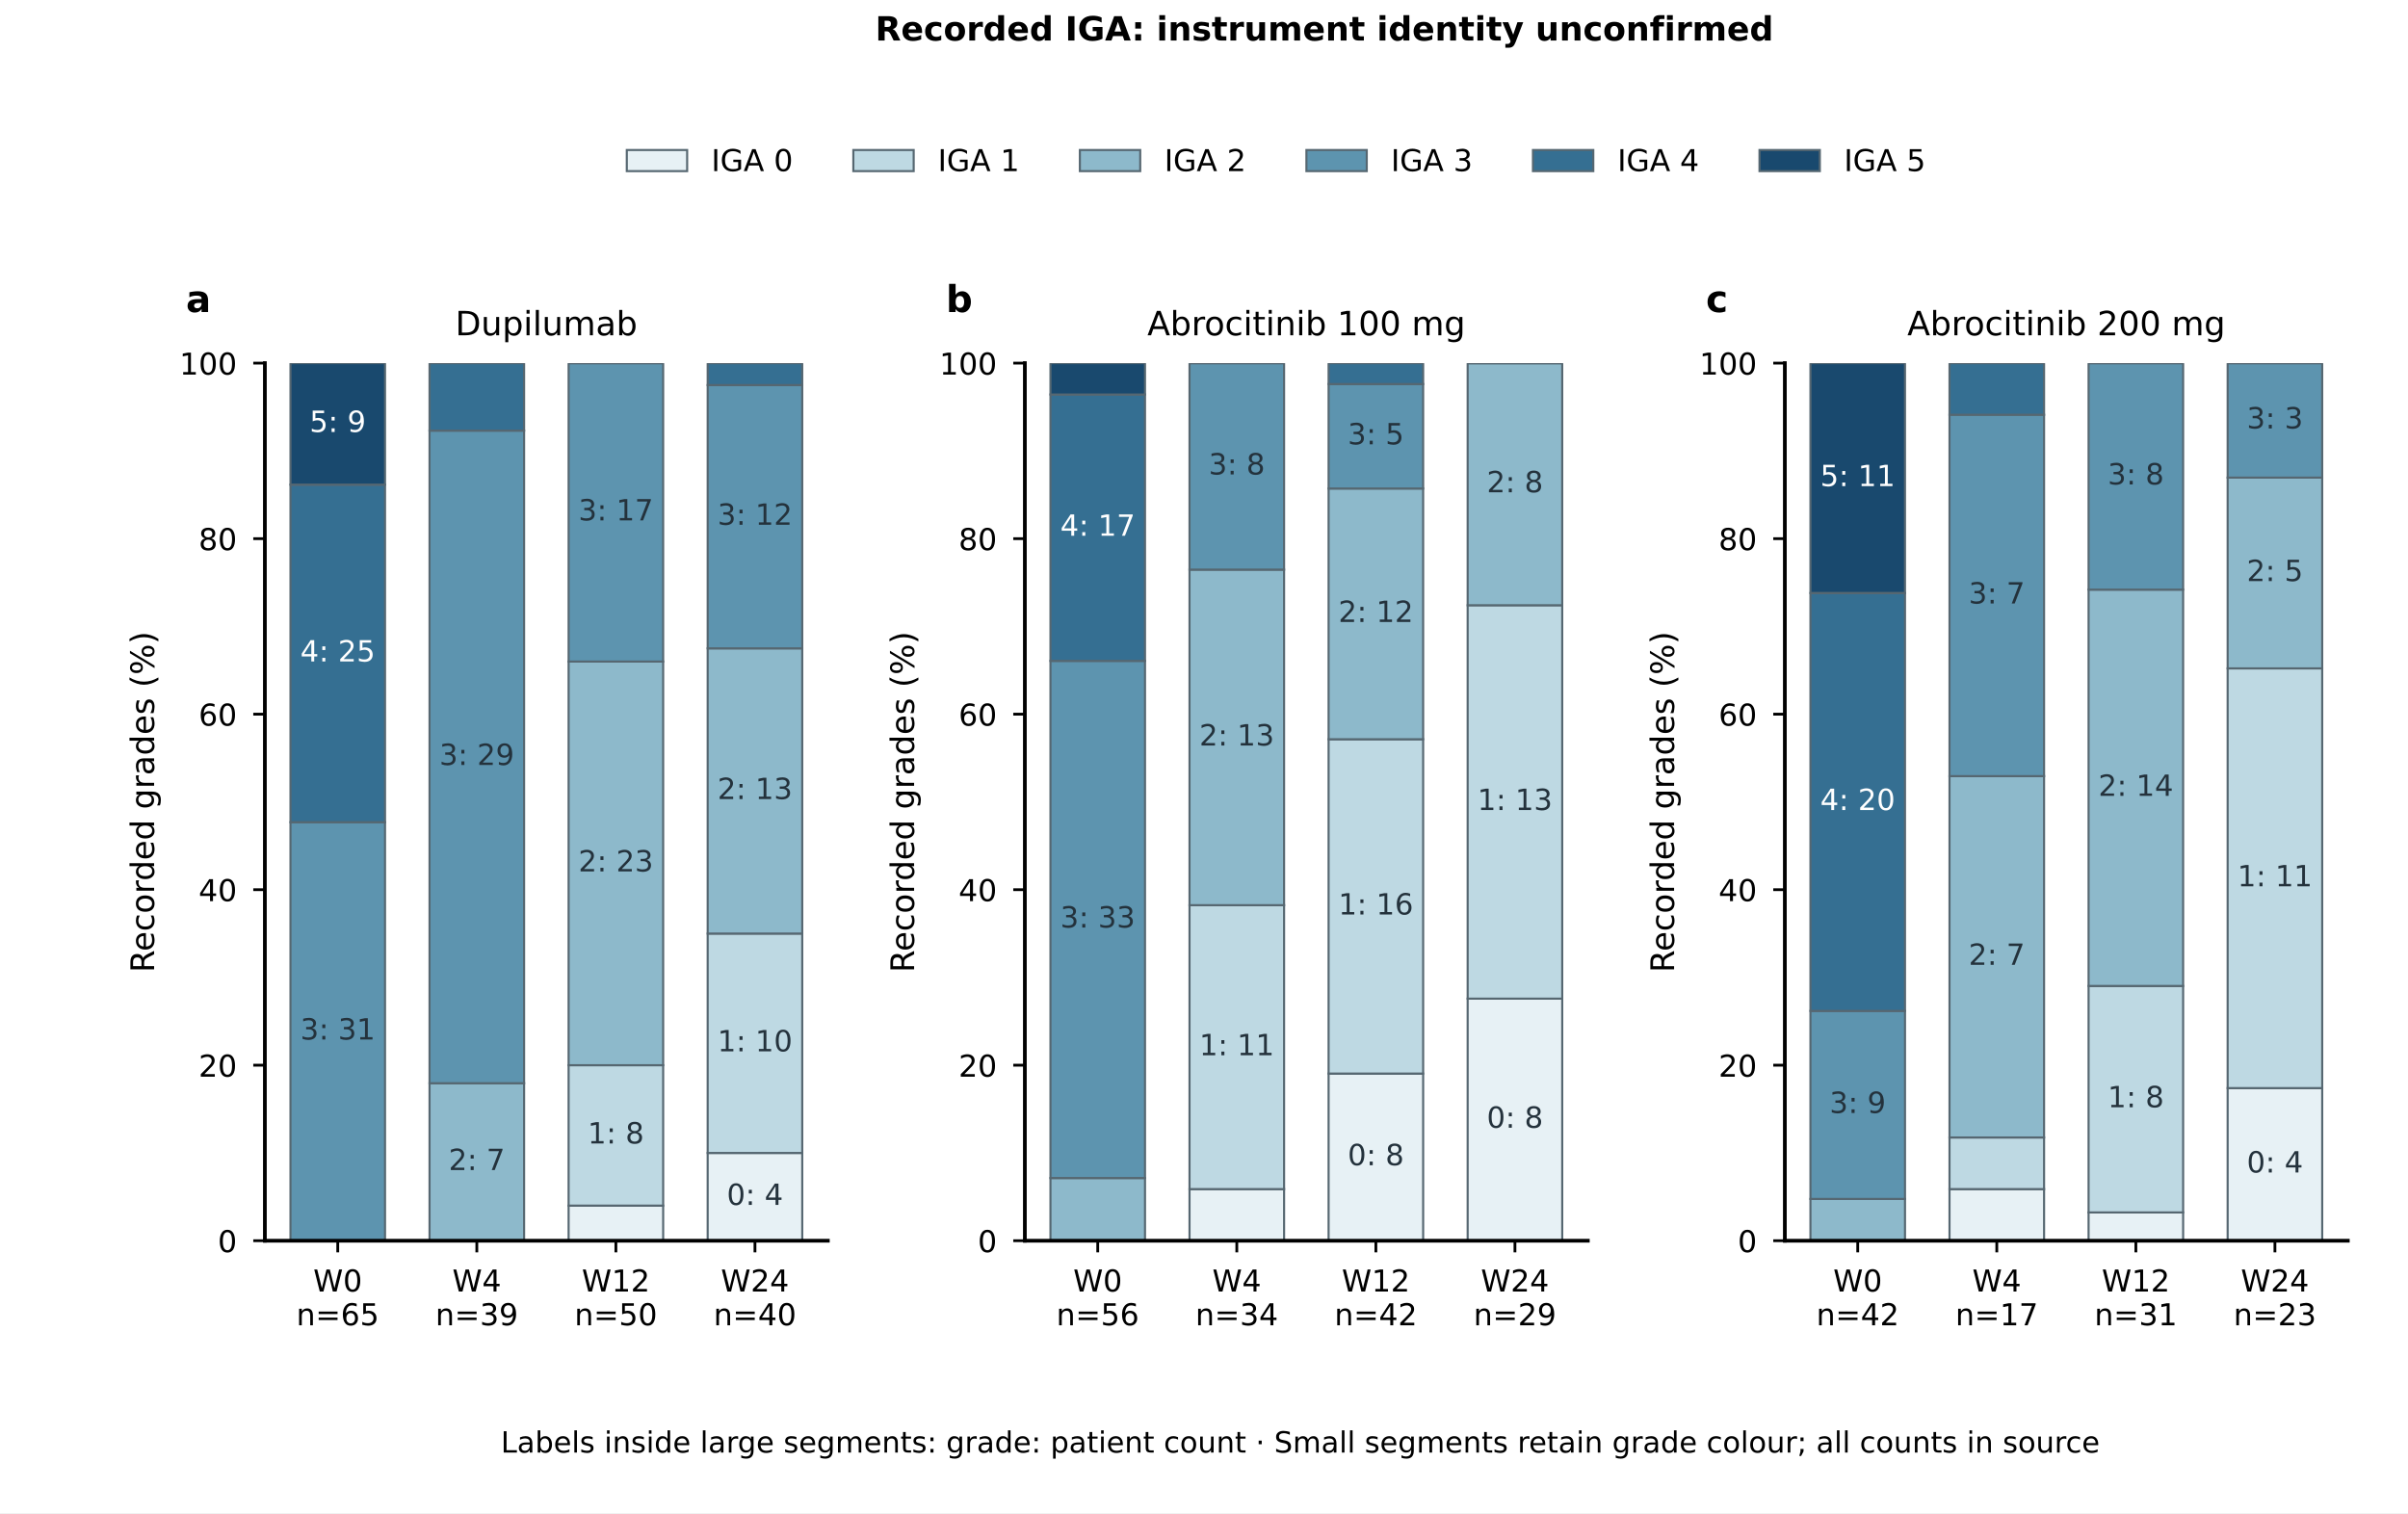
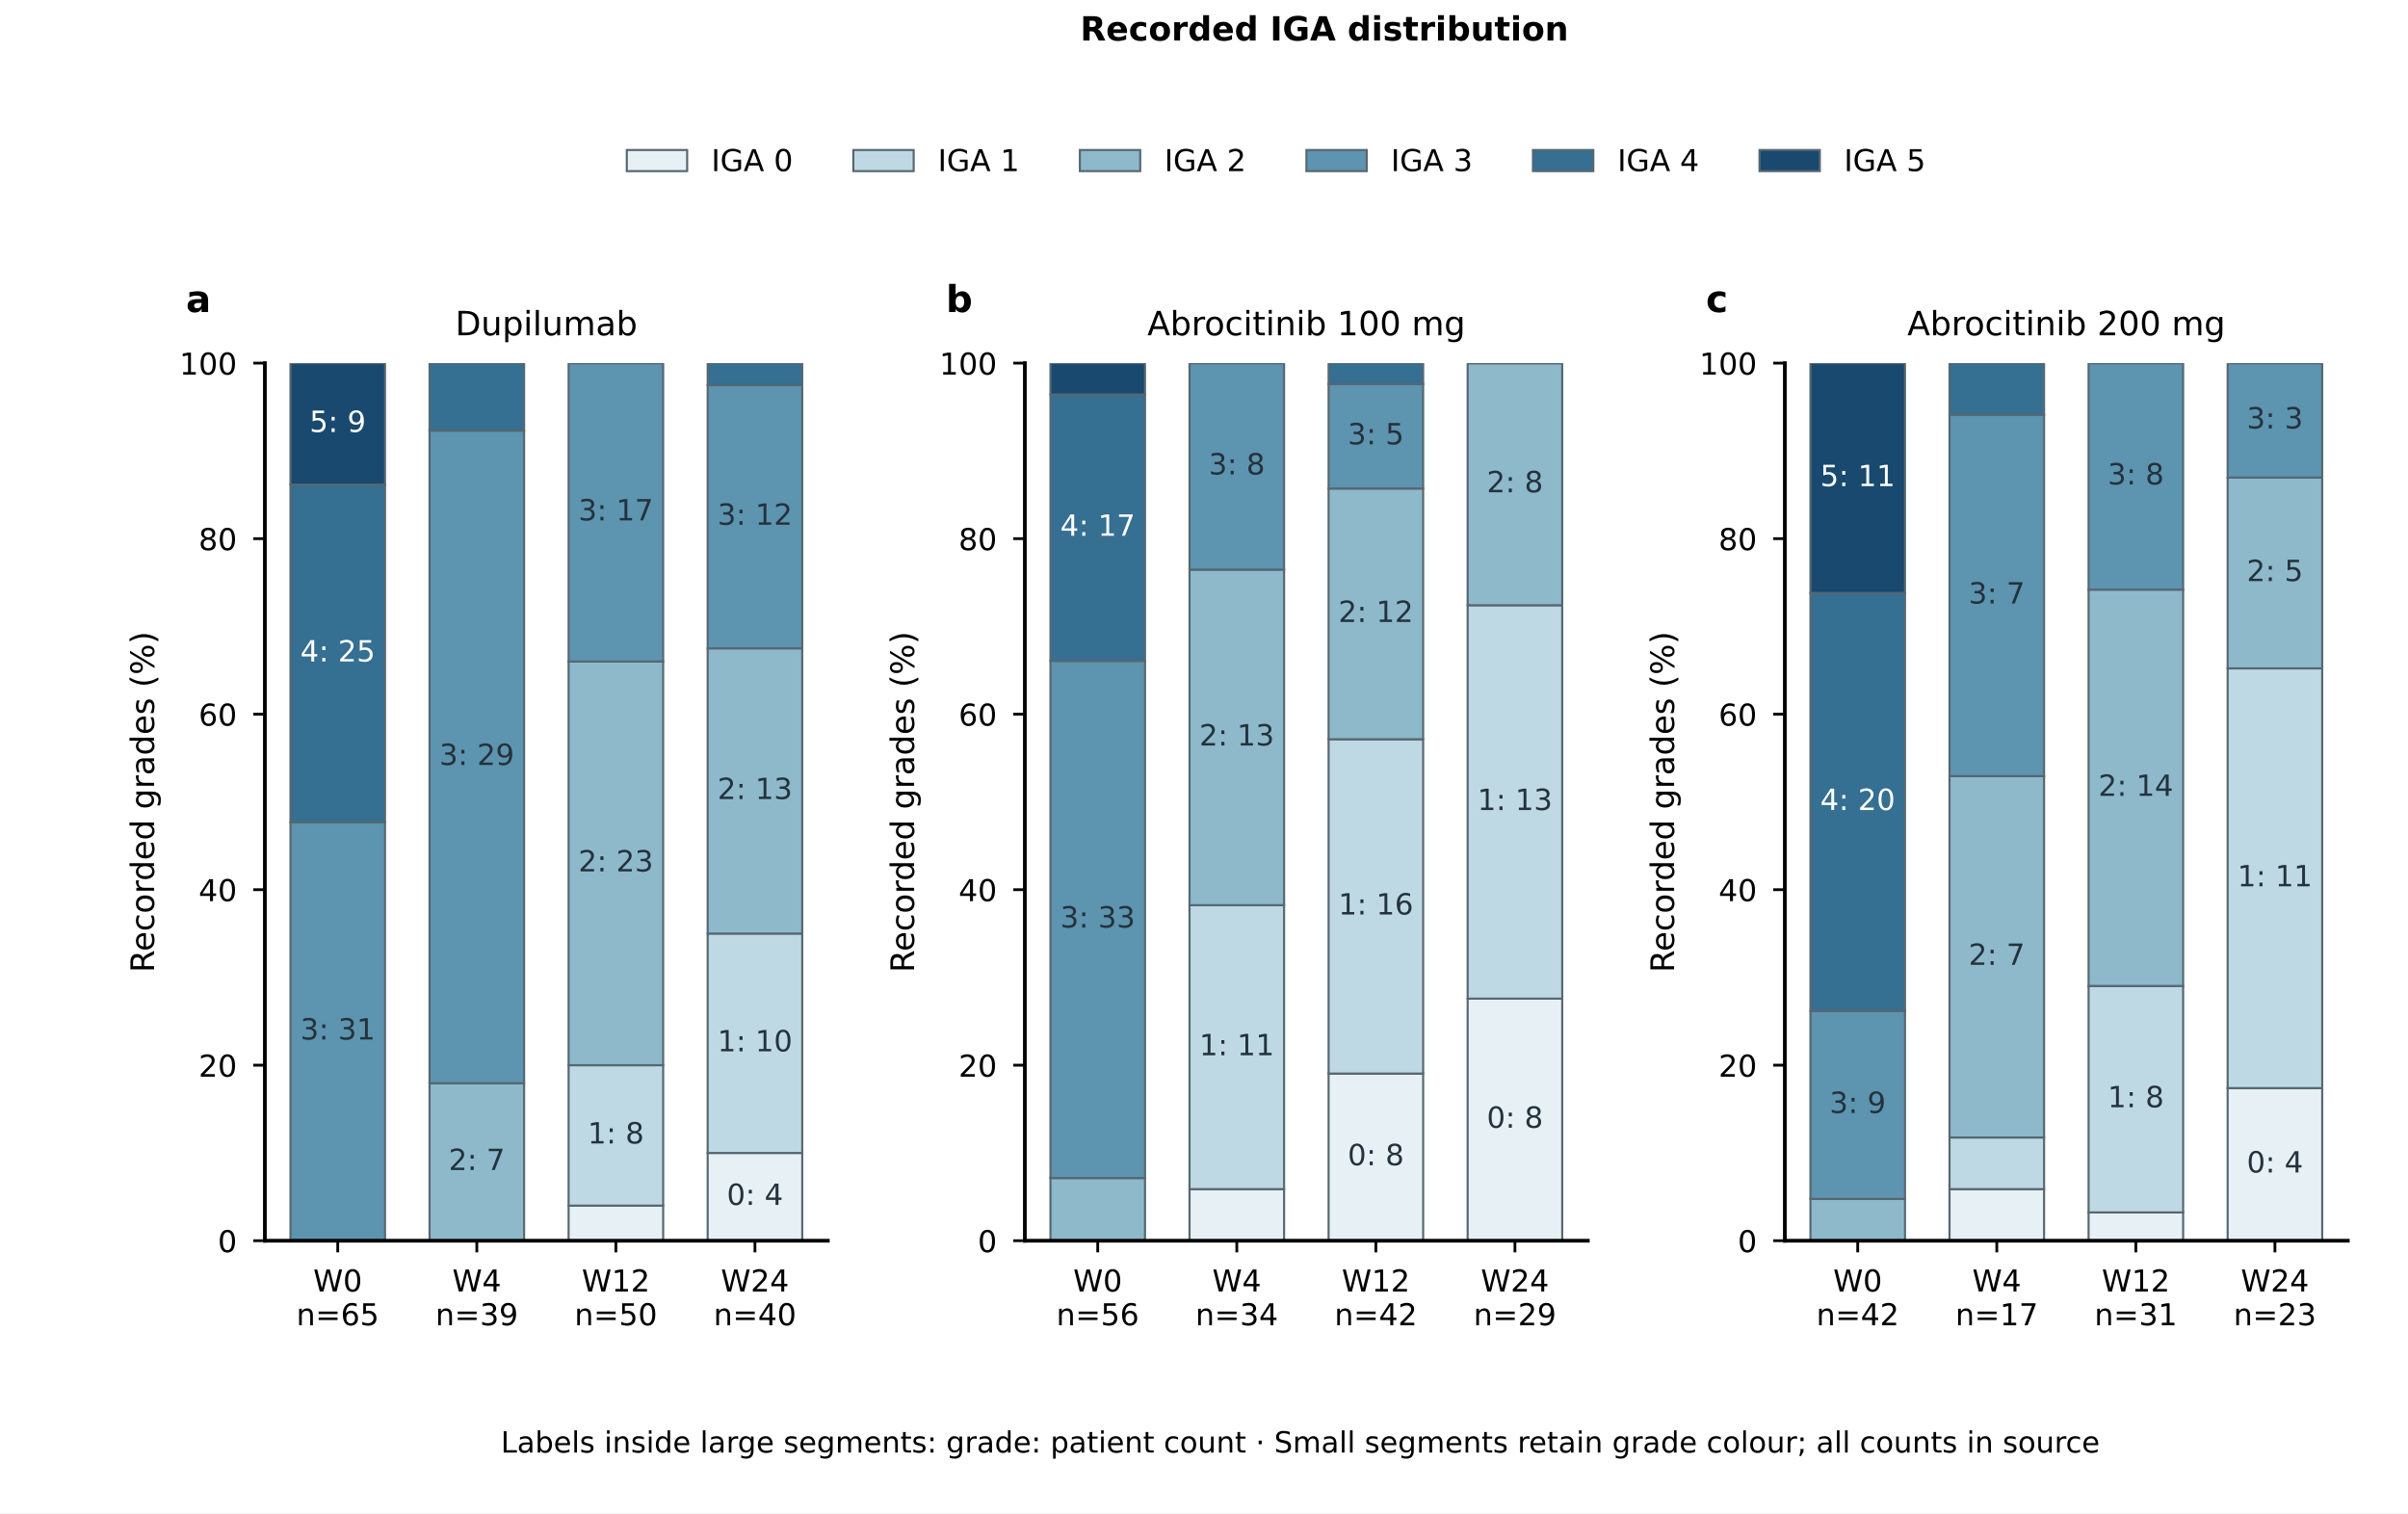
<svg xmlns="http://www.w3.org/2000/svg" xmlns:xlink="http://www.w3.org/1999/xlink" width="518.74pt" height="325.984pt" viewBox="0 0 518.74 325.984" version="1.1">
  <defs>
    <style type="text/css">*{stroke-linejoin: round; stroke-linecap: butt}</style>
  </defs>
  <g id="figure_1">
    <g id="patch_1">
      <path d="M 0 325.984  L 518.74 325.984  L 518.74 0  L 0 0  z " style="fill: #ffffff" />
    </g>
    <g id="axes_1">
      <g id="patch_2">
        <path d="M 57.061 267.307  L 178.334 267.307  L 178.334 78.236  L 57.061 78.236  z " style="fill: #ffffff" />
      </g>
      <g id="patch_3">
        <path d="M 62.574 267.307  L 82.946 267.307  L 82.946 267.307  L 62.574 267.307  z " clip-path="url(#p36a458ebba)" style="fill: #e7f1f5; stroke: #566771; stroke-width: 0.45; stroke-linejoin: miter" />
      </g>
      <g id="patch_4">
        <path d="M 92.533 267.307  L 112.905 267.307  L 112.905 267.307  L 92.533 267.307  z " clip-path="url(#p36a458ebba)" style="fill: #e7f1f5; stroke: #566771; stroke-width: 0.45; stroke-linejoin: miter" />
      </g>
      <g id="patch_5">
        <path d="M 122.491 267.307  L 142.863 267.307  L 142.863 259.744  L 122.491 259.744  z " clip-path="url(#p36a458ebba)" style="fill: #e7f1f5; stroke: #566771; stroke-width: 0.45; stroke-linejoin: miter" />
      </g>
      <g id="patch_6">
        <path d="M 152.45 267.307  L 172.822 267.307  L 172.822 248.4  L 152.45 248.4  z " clip-path="url(#p36a458ebba)" style="fill: #e7f1f5; stroke: #566771; stroke-width: 0.45; stroke-linejoin: miter" />
      </g>
      <g id="patch_7">
        <path d="M 62.574 267.307  L 82.946 267.307  L 82.946 267.307  L 62.574 267.307  z " clip-path="url(#p36a458ebba)" style="fill: #bed9e3; stroke: #566771; stroke-width: 0.45; stroke-linejoin: miter" />
      </g>
      <g id="patch_8">
        <path d="M 92.533 267.307  L 112.905 267.307  L 112.905 267.307  L 92.533 267.307  z " clip-path="url(#p36a458ebba)" style="fill: #bed9e3; stroke: #566771; stroke-width: 0.45; stroke-linejoin: miter" />
      </g>
      <g id="patch_9">
        <path d="M 122.491 259.744  L 142.863 259.744  L 142.863 229.493  L 122.491 229.493  z " clip-path="url(#p36a458ebba)" style="fill: #bed9e3; stroke: #566771; stroke-width: 0.45; stroke-linejoin: miter" />
      </g>
      <g id="patch_10">
        <path d="M 152.45 248.4  L 172.822 248.4  L 172.822 201.132  L 152.45 201.132  z " clip-path="url(#p36a458ebba)" style="fill: #bed9e3; stroke: #566771; stroke-width: 0.45; stroke-linejoin: miter" />
      </g>
      <g id="patch_11">
        <path d="M 62.574 267.307  L 82.946 267.307  L 82.946 267.307  L 62.574 267.307  z " clip-path="url(#p36a458ebba)" style="fill: #8db9cb; stroke: #566771; stroke-width: 0.45; stroke-linejoin: miter" />
      </g>
      <g id="patch_12">
        <path d="M 92.533 267.307  L 112.905 267.307  L 112.905 233.371  L 92.533 233.371  z " clip-path="url(#p36a458ebba)" style="fill: #8db9cb; stroke: #566771; stroke-width: 0.45; stroke-linejoin: miter" />
      </g>
      <g id="patch_13">
        <path d="M 122.491 229.493  L 142.863 229.493  L 142.863 142.52  L 122.491 142.52  z " clip-path="url(#p36a458ebba)" style="fill: #8db9cb; stroke: #566771; stroke-width: 0.45; stroke-linejoin: miter" />
      </g>
      <g id="patch_14">
        <path d="M 152.45 201.132  L 172.822 201.132  L 172.822 139.684  L 152.45 139.684  z " clip-path="url(#p36a458ebba)" style="fill: #8db9cb; stroke: #566771; stroke-width: 0.45; stroke-linejoin: miter" />
      </g>
      <g id="patch_15">
        <path d="M 62.574 267.307  L 82.946 267.307  L 82.946 177.135  L 62.574 177.135  z " clip-path="url(#p36a458ebba)" style="fill: #5d94af; stroke: #566771; stroke-width: 0.45; stroke-linejoin: miter" />
      </g>
      <g id="patch_16">
        <path d="M 92.533 233.371  L 112.905 233.371  L 112.905 92.78  L 92.533 92.78  z " clip-path="url(#p36a458ebba)" style="fill: #5d94af; stroke: #566771; stroke-width: 0.45; stroke-linejoin: miter" />
      </g>
      <g id="patch_17">
        <path d="M 122.491 142.52  L 142.863 142.52  L 142.863 78.236  L 122.491 78.236  z " clip-path="url(#p36a458ebba)" style="fill: #5d94af; stroke: #566771; stroke-width: 0.45; stroke-linejoin: miter" />
      </g>
      <g id="patch_18">
        <path d="M 152.45 139.684  L 172.822 139.684  L 172.822 82.963  L 152.45 82.963  z " clip-path="url(#p36a458ebba)" style="fill: #5d94af; stroke: #566771; stroke-width: 0.45; stroke-linejoin: miter" />
      </g>
      <g id="patch_19">
        <path d="M 62.574 177.135  L 82.946 177.135  L 82.946 104.415  L 62.574 104.415  z " clip-path="url(#p36a458ebba)" style="fill: #356f92; stroke: #566771; stroke-width: 0.45; stroke-linejoin: miter" />
      </g>
      <g id="patch_20">
        <path d="M 92.533 92.78  L 112.905 92.78  L 112.905 78.236  L 92.533 78.236  z " clip-path="url(#p36a458ebba)" style="fill: #356f92; stroke: #566771; stroke-width: 0.45; stroke-linejoin: miter" />
      </g>
      <g id="patch_21">
        <path d="M 122.491 78.236  L 142.863 78.236  L 142.863 78.236  L 122.491 78.236  z " clip-path="url(#p36a458ebba)" style="fill: #356f92; stroke: #566771; stroke-width: 0.45; stroke-linejoin: miter" />
      </g>
      <g id="patch_22">
        <path d="M 152.45 82.963  L 172.822 82.963  L 172.822 78.236  L 152.45 78.236  z " clip-path="url(#p36a458ebba)" style="fill: #356f92; stroke: #566771; stroke-width: 0.45; stroke-linejoin: miter" />
      </g>
      <g id="patch_23">
        <path d="M 62.574 104.415  L 82.946 104.415  L 82.946 78.236  L 62.574 78.236  z " clip-path="url(#p36a458ebba)" style="fill: #19496e; stroke: #566771; stroke-width: 0.45; stroke-linejoin: miter" />
      </g>
      <g id="patch_24">
        <path d="M 92.533 78.236  L 112.905 78.236  L 112.905 78.236  L 92.533 78.236  z " clip-path="url(#p36a458ebba)" style="fill: #19496e; stroke: #566771; stroke-width: 0.45; stroke-linejoin: miter" />
      </g>
      <g id="patch_25">
        <path d="M 122.491 78.236  L 142.863 78.236  L 142.863 78.236  L 122.491 78.236  z " clip-path="url(#p36a458ebba)" style="fill: #19496e; stroke: #566771; stroke-width: 0.45; stroke-linejoin: miter" />
      </g>
      <g id="patch_26">
        <path d="M 152.45 78.236  L 172.822 78.236  L 172.822 78.236  L 152.45 78.236  z " clip-path="url(#p36a458ebba)" style="fill: #19496e; stroke: #566771; stroke-width: 0.45; stroke-linejoin: miter" />
      </g>
      <g id="matplotlib.axis_1">
        <g id="xtick_1">
          <g id="line2d_1">
            <defs>
              <path id="m03603845e8" d="M 0 0  L 0 2.5  " style="stroke: #000000; stroke-width: 0.6" />
            </defs>
            <g>
              <use xlink:href="#m03603845e8" x="72.76" y="267.307" style="stroke: #000000; stroke-width: 0.6" />
            </g>
          </g>
          <g id="text_1">
            <text style="font: 6.5px 'DejaVu Sans'" transform="translate(67.47855 278.2461)">W0</text>
            <text style="font: 6.5px 'DejaVu Sans'" transform="translate(63.84109 285.5246)">n=65</text>
          </g>
        </g>
        <g id="xtick_2">
          <g id="line2d_2">
            <g>
              <use xlink:href="#m03603845e8" x="102.719" y="267.307" style="stroke: #000000; stroke-width: 0.6" />
            </g>
          </g>
          <g id="text_2">
            <text style="font: 6.5px 'DejaVu Sans'" transform="translate(97.43731 278.2461)">W4</text>
            <text style="font: 6.5px 'DejaVu Sans'" transform="translate(93.79985 285.5246)">n=39</text>
          </g>
        </g>
        <g id="xtick_3">
          <g id="line2d_3">
            <g>
              <use xlink:href="#m03603845e8" x="132.677" y="267.307" style="stroke: #000000; stroke-width: 0.6" />
            </g>
          </g>
          <g id="text_3">
            <text style="font: 6.5px 'DejaVu Sans'" transform="translate(125.3282 278.2461)">W12</text>
            <text style="font: 6.5px 'DejaVu Sans'" transform="translate(123.7586 285.5246)">n=50</text>
          </g>
        </g>
        <g id="xtick_4">
          <g id="line2d_4">
            <g>
              <use xlink:href="#m03603845e8" x="162.636" y="267.307" style="stroke: #000000; stroke-width: 0.6" />
            </g>
          </g>
          <g id="text_4">
            <text style="font: 6.5px 'DejaVu Sans'" transform="translate(155.287 278.2461)">W24</text>
            <text style="font: 6.5px 'DejaVu Sans'" transform="translate(153.7174 285.5246)">n=40</text>
          </g>
        </g>
      </g>
      <g id="matplotlib.axis_2">
        <g id="ytick_1">
          <g id="line2d_5">
            <defs>
              <path id="m596a299bee" d="M 0 0  L -2.5 0  " style="stroke: #000000; stroke-width: 0.6" />
            </defs>
            <g>
              <use xlink:href="#m596a299bee" x="57.061" y="267.307" style="stroke: #000000; stroke-width: 0.6" />
            </g>
          </g>
          <g id="text_5">
            <text style="font: 6.5px 'DejaVu Sans'; text-anchor: end" x="51.061" y="269.777" transform="rotate(-0 51.06142 269.7766)">0</text>
          </g>
        </g>
        <g id="ytick_2">
          <g id="line2d_6">
            <g>
              <use xlink:href="#m596a299bee" x="57.061" y="229.493" style="stroke: #000000; stroke-width: 0.6" />
            </g>
          </g>
          <g id="text_6">
            <text style="font: 6.5px 'DejaVu Sans'; text-anchor: end" x="51.061" y="231.962" transform="rotate(-0 51.06142 231.9624)">20</text>
          </g>
        </g>
        <g id="ytick_3">
          <g id="line2d_7">
            <g>
              <use xlink:href="#m596a299bee" x="57.061" y="191.679" style="stroke: #000000; stroke-width: 0.6" />
            </g>
          </g>
          <g id="text_7">
            <text style="font: 6.5px 'DejaVu Sans'; text-anchor: end" x="51.061" y="194.148" transform="rotate(-0 51.06142 194.1482)">40</text>
          </g>
        </g>
        <g id="ytick_4">
          <g id="line2d_8">
            <g>
              <use xlink:href="#m596a299bee" x="57.061" y="153.865" style="stroke: #000000; stroke-width: 0.6" />
            </g>
          </g>
          <g id="text_8">
            <text style="font: 6.5px 'DejaVu Sans'; text-anchor: end" x="51.061" y="156.334" transform="rotate(-0 51.06142 156.3341)">60</text>
          </g>
        </g>
        <g id="ytick_5">
          <g id="line2d_9">
            <g>
              <use xlink:href="#m596a299bee" x="57.061" y="116.05" style="stroke: #000000; stroke-width: 0.6" />
            </g>
          </g>
          <g id="text_9">
            <text style="font: 6.5px 'DejaVu Sans'; text-anchor: end" x="51.061" y="118.52" transform="rotate(-0 51.06142 118.5199)">80</text>
          </g>
        </g>
        <g id="ytick_6">
          <g id="line2d_10">
            <g>
              <use xlink:href="#m596a299bee" x="57.061" y="78.236" style="stroke: #000000; stroke-width: 0.6" />
            </g>
          </g>
          <g id="text_10">
            <text style="font: 6.5px 'DejaVu Sans'; text-anchor: end" x="51.061" y="80.706" transform="rotate(-0 51.06142 80.70571)">100</text>
          </g>
        </g>
        <g id="text_11">
          <text style="font: 7px 'DejaVu Sans'; text-anchor: middle" x="33.199" y="172.772" transform="rotate(-90 33.19876 172.7717)">Recorded grades (%)</text>
        </g>
      </g>
      <g id="patch_27">
        <path d="M 57.061 267.307  L 57.061 78.236  " style="fill: none; stroke: #000000; stroke-width: 0.8; stroke-linejoin: miter; stroke-linecap: square" />
      </g>
      <g id="patch_28">
        <path d="M 57.061 267.307  L 178.334 267.307  " style="fill: none; stroke: #000000; stroke-width: 0.8; stroke-linejoin: miter; stroke-linecap: square" />
      </g>
      <g id="text_12">
        <text style="font: 700 8px 'DejaVu Sans'; text-anchor: start" x="40.061" y="67.236" transform="rotate(-0 40.06142 67.23622)">a</text>
      </g>
      <g id="text_13">
        <text style="fill: #24323c; font: 6.3px 'DejaVu Sans'; text-anchor: middle" x="162.636" y="259.592" transform="rotate(-0 162.6361 259.5919)">0: 4</text>
      </g>
      <g id="text_14">
        <text style="fill: #24323c; font: 6.3px 'DejaVu Sans'; text-anchor: middle" x="132.677" y="246.357" transform="rotate(-0 132.6773 246.357)">1: 8</text>
      </g>
      <g id="text_15">
        <text style="fill: #24323c; font: 6.3px 'DejaVu Sans'; text-anchor: middle" x="162.636" y="226.505" transform="rotate(-0 162.6361 226.5045)">1: 10</text>
      </g>
      <g id="text_16">
        <text style="fill: #24323c; font: 6.3px 'DejaVu Sans'; text-anchor: middle" x="102.719" y="252.078" transform="rotate(-0 102.7186 252.0776)">2: 7</text>
      </g>
      <g id="text_17">
        <text style="fill: #24323c; font: 6.3px 'DejaVu Sans'; text-anchor: middle" x="132.677" y="187.745" transform="rotate(-0 132.6773 187.745)">2: 23</text>
      </g>
      <g id="text_18">
        <text style="fill: #24323c; font: 6.3px 'DejaVu Sans'; text-anchor: middle" x="162.636" y="172.147" transform="rotate(-0 162.6361 172.1467)">2: 13</text>
      </g>
      <g id="text_19">
        <text style="fill: #24323c; font: 6.3px 'DejaVu Sans'; text-anchor: middle" x="72.76" y="223.959" transform="rotate(-0 72.7598 223.9594)">3: 31</text>
      </g>
      <g id="text_20">
        <text style="fill: #24323c; font: 6.3px 'DejaVu Sans'; text-anchor: middle" x="102.719" y="164.814" transform="rotate(-0 102.7186 164.8141)">3: 29</text>
      </g>
      <g id="text_21">
        <text style="fill: #24323c; font: 6.3px 'DejaVu Sans'; text-anchor: middle" x="132.677" y="112.117" transform="rotate(-0 132.6773 112.1167)">3: 17</text>
      </g>
      <g id="text_22">
        <text style="fill: #24323c; font: 6.3px 'DejaVu Sans'; text-anchor: middle" x="162.636" y="113.062" transform="rotate(-0 162.6361 113.062)">3: 12</text>
      </g>
      <g id="text_23">
        <text style="fill: #ffffff; font: 6.3px 'DejaVu Sans'; text-anchor: middle" x="72.76" y="142.513" transform="rotate(-0 72.7598 142.5135)">4: 25</text>
      </g>
      <g id="text_24">
        <text style="fill: #ffffff; font: 6.3px 'DejaVu Sans'; text-anchor: middle" x="72.76" y="93.064" transform="rotate(-0 72.7598 93.06415)">5: 9</text>
      </g>
      <g id="text_25">
        <text style="font: 7.2px 'DejaVu Sans'; text-anchor: middle" x="117.698" y="72.236" transform="rotate(-0 117.6979 72.23622)">Dupilumab</text>
      </g>
    </g>
    <g id="axes_2">
      <g id="patch_29">
        <path d="M 220.78 267.307  L 342.053 267.307  L 342.053 78.236  L 220.78 78.236  z " style="fill: #ffffff" />
      </g>
      <g id="patch_30">
        <path d="M 226.292 267.307  L 246.664 267.307  L 246.664 267.307  L 226.292 267.307  z " clip-path="url(#p3afa424706)" style="fill: #e7f1f5; stroke: #566771; stroke-width: 0.45; stroke-linejoin: miter" />
      </g>
      <g id="patch_31">
        <path d="M 256.251 267.307  L 276.623 267.307  L 276.623 256.185  L 256.251 256.185  z " clip-path="url(#p3afa424706)" style="fill: #e7f1f5; stroke: #566771; stroke-width: 0.45; stroke-linejoin: miter" />
      </g>
      <g id="patch_32">
        <path d="M 286.21 267.307  L 306.582 267.307  L 306.582 231.294  L 286.21 231.294  z " clip-path="url(#p3afa424706)" style="fill: #e7f1f5; stroke: #566771; stroke-width: 0.45; stroke-linejoin: miter" />
      </g>
      <g id="patch_33">
        <path d="M 316.169 267.307  L 336.541 267.307  L 336.541 215.15  L 316.169 215.15  z " clip-path="url(#p3afa424706)" style="fill: #e7f1f5; stroke: #566771; stroke-width: 0.45; stroke-linejoin: miter" />
      </g>
      <g id="patch_34">
        <path d="M 226.292 267.307  L 246.664 267.307  L 246.664 267.307  L 226.292 267.307  z " clip-path="url(#p3afa424706)" style="fill: #bed9e3; stroke: #566771; stroke-width: 0.45; stroke-linejoin: miter" />
      </g>
      <g id="patch_35">
        <path d="M 256.251 256.185  L 276.623 256.185  L 276.623 195.015  L 256.251 195.015  z " clip-path="url(#p3afa424706)" style="fill: #bed9e3; stroke: #566771; stroke-width: 0.45; stroke-linejoin: miter" />
      </g>
      <g id="patch_36">
        <path d="M 286.21 231.294  L 306.582 231.294  L 306.582 159.267  L 286.21 159.267  z " clip-path="url(#p3afa424706)" style="fill: #bed9e3; stroke: #566771; stroke-width: 0.45; stroke-linejoin: miter" />
      </g>
      <g id="patch_37">
        <path d="M 316.169 215.15  L 336.541 215.15  L 336.541 130.394  L 316.169 130.394  z " clip-path="url(#p3afa424706)" style="fill: #bed9e3; stroke: #566771; stroke-width: 0.45; stroke-linejoin: miter" />
      </g>
      <g id="patch_38">
        <path d="M 226.292 267.307  L 246.664 267.307  L 246.664 253.802  L 226.292 253.802  z " clip-path="url(#p3afa424706)" style="fill: #8db9cb; stroke: #566771; stroke-width: 0.45; stroke-linejoin: miter" />
      </g>
      <g id="patch_39">
        <path d="M 256.251 195.015  L 276.623 195.015  L 276.623 122.723  L 256.251 122.723  z " clip-path="url(#p3afa424706)" style="fill: #8db9cb; stroke: #566771; stroke-width: 0.45; stroke-linejoin: miter" />
      </g>
      <g id="patch_40">
        <path d="M 286.21 159.267  L 306.582 159.267  L 306.582 105.246  L 286.21 105.246  z " clip-path="url(#p3afa424706)" style="fill: #8db9cb; stroke: #566771; stroke-width: 0.45; stroke-linejoin: miter" />
      </g>
      <g id="patch_41">
        <path d="M 316.169 130.394  L 336.541 130.394  L 336.541 78.236  L 316.169 78.236  z " clip-path="url(#p3afa424706)" style="fill: #8db9cb; stroke: #566771; stroke-width: 0.45; stroke-linejoin: miter" />
      </g>
      <g id="patch_42">
        <path d="M 226.292 253.802  L 246.664 253.802  L 246.664 142.385  L 226.292 142.385  z " clip-path="url(#p3afa424706)" style="fill: #5d94af; stroke: #566771; stroke-width: 0.45; stroke-linejoin: miter" />
      </g>
      <g id="patch_43">
        <path d="M 256.251 122.723  L 276.623 122.723  L 276.623 78.236  L 256.251 78.236  z " clip-path="url(#p3afa424706)" style="fill: #5d94af; stroke: #566771; stroke-width: 0.45; stroke-linejoin: miter" />
      </g>
      <g id="patch_44">
        <path d="M 286.21 105.246  L 306.582 105.246  L 306.582 82.738  L 286.21 82.738  z " clip-path="url(#p3afa424706)" style="fill: #5d94af; stroke: #566771; stroke-width: 0.45; stroke-linejoin: miter" />
      </g>
      <g id="patch_45">
        <path d="M 316.169 78.236  L 336.541 78.236  L 336.541 78.236  L 316.169 78.236  z " clip-path="url(#p3afa424706)" style="fill: #5d94af; stroke: #566771; stroke-width: 0.45; stroke-linejoin: miter" />
      </g>
      <g id="patch_46">
        <path d="M 226.292 142.385  L 246.664 142.385  L 246.664 84.989  L 226.292 84.989  z " clip-path="url(#p3afa424706)" style="fill: #356f92; stroke: #566771; stroke-width: 0.45; stroke-linejoin: miter" />
      </g>
      <g id="patch_47">
        <path d="M 256.251 78.236  L 276.623 78.236  L 276.623 78.236  L 256.251 78.236  z " clip-path="url(#p3afa424706)" style="fill: #356f92; stroke: #566771; stroke-width: 0.45; stroke-linejoin: miter" />
      </g>
      <g id="patch_48">
        <path d="M 286.21 82.738  L 306.582 82.738  L 306.582 78.236  L 286.21 78.236  z " clip-path="url(#p3afa424706)" style="fill: #356f92; stroke: #566771; stroke-width: 0.45; stroke-linejoin: miter" />
      </g>
      <g id="patch_49">
        <path d="M 316.169 78.236  L 336.541 78.236  L 336.541 78.236  L 316.169 78.236  z " clip-path="url(#p3afa424706)" style="fill: #356f92; stroke: #566771; stroke-width: 0.45; stroke-linejoin: miter" />
      </g>
      <g id="patch_50">
        <path d="M 226.292 84.989  L 246.664 84.989  L 246.664 78.236  L 226.292 78.236  z " clip-path="url(#p3afa424706)" style="fill: #19496e; stroke: #566771; stroke-width: 0.45; stroke-linejoin: miter" />
      </g>
      <g id="patch_51">
        <path d="M 256.251 78.236  L 276.623 78.236  L 276.623 78.236  L 256.251 78.236  z " clip-path="url(#p3afa424706)" style="fill: #19496e; stroke: #566771; stroke-width: 0.45; stroke-linejoin: miter" />
      </g>
      <g id="patch_52">
        <path d="M 286.21 78.236  L 306.582 78.236  L 306.582 78.236  L 286.21 78.236  z " clip-path="url(#p3afa424706)" style="fill: #19496e; stroke: #566771; stroke-width: 0.45; stroke-linejoin: miter" />
      </g>
      <g id="patch_53">
        <path d="M 316.169 78.236  L 336.541 78.236  L 336.541 78.236  L 316.169 78.236  z " clip-path="url(#p3afa424706)" style="fill: #19496e; stroke: #566771; stroke-width: 0.45; stroke-linejoin: miter" />
      </g>
      <g id="matplotlib.axis_3">
        <g id="xtick_5">
          <g id="line2d_11">
            <g>
              <use xlink:href="#m03603845e8" x="236.478" y="267.307" style="stroke: #000000; stroke-width: 0.6" />
            </g>
          </g>
          <g id="text_26">
            <text style="font: 6.5px 'DejaVu Sans'" transform="translate(231.1972 278.2461)">W0</text>
            <text style="font: 6.5px 'DejaVu Sans'" transform="translate(227.5597 285.5246)">n=56</text>
          </g>
        </g>
        <g id="xtick_6">
          <g id="line2d_12">
            <g>
              <use xlink:href="#m03603845e8" x="266.437" y="267.307" style="stroke: #000000; stroke-width: 0.6" />
            </g>
          </g>
          <g id="text_27">
            <text style="font: 6.5px 'DejaVu Sans'" transform="translate(261.1559 278.2461)">W4</text>
            <text style="font: 6.5px 'DejaVu Sans'" transform="translate(257.5184 285.5246)">n=34</text>
          </g>
        </g>
        <g id="xtick_7">
          <g id="line2d_13">
            <g>
              <use xlink:href="#m03603845e8" x="296.396" y="267.307" style="stroke: #000000; stroke-width: 0.6" />
            </g>
          </g>
          <g id="text_28">
            <text style="font: 6.5px 'DejaVu Sans'" transform="translate(289.0469 278.2461)">W12</text>
            <text style="font: 6.5px 'DejaVu Sans'" transform="translate(287.4772 285.5246)">n=42</text>
          </g>
        </g>
        <g id="xtick_8">
          <g id="line2d_14">
            <g>
              <use xlink:href="#m03603845e8" x="326.355" y="267.307" style="stroke: #000000; stroke-width: 0.6" />
            </g>
          </g>
          <g id="text_29">
            <text style="font: 6.5px 'DejaVu Sans'" transform="translate(319.0056 278.2461)">W24</text>
            <text style="font: 6.5px 'DejaVu Sans'" transform="translate(317.436 285.5246)">n=29</text>
          </g>
        </g>
      </g>
      <g id="matplotlib.axis_4">
        <g id="ytick_7">
          <g id="line2d_15">
            <g>
              <use xlink:href="#m596a299bee" x="220.78" y="267.307" style="stroke: #000000; stroke-width: 0.6" />
            </g>
          </g>
          <g id="text_30">
            <text style="font: 6.5px 'DejaVu Sans'; text-anchor: end" x="214.78" y="269.777" transform="rotate(-0 214.78 269.7766)">0</text>
          </g>
        </g>
        <g id="ytick_8">
          <g id="line2d_16">
            <g>
              <use xlink:href="#m596a299bee" x="220.78" y="229.493" style="stroke: #000000; stroke-width: 0.6" />
            </g>
          </g>
          <g id="text_31">
            <text style="font: 6.5px 'DejaVu Sans'; text-anchor: end" x="214.78" y="231.962" transform="rotate(-0 214.78 231.9624)">20</text>
          </g>
        </g>
        <g id="ytick_9">
          <g id="line2d_17">
            <g>
              <use xlink:href="#m596a299bee" x="220.78" y="191.679" style="stroke: #000000; stroke-width: 0.6" />
            </g>
          </g>
          <g id="text_32">
            <text style="font: 6.5px 'DejaVu Sans'; text-anchor: end" x="214.78" y="194.148" transform="rotate(-0 214.78 194.1482)">40</text>
          </g>
        </g>
        <g id="ytick_10">
          <g id="line2d_18">
            <g>
              <use xlink:href="#m596a299bee" x="220.78" y="153.865" style="stroke: #000000; stroke-width: 0.6" />
            </g>
          </g>
          <g id="text_33">
            <text style="font: 6.5px 'DejaVu Sans'; text-anchor: end" x="214.78" y="156.334" transform="rotate(-0 214.78 156.3341)">60</text>
          </g>
        </g>
        <g id="ytick_11">
          <g id="line2d_19">
            <g>
              <use xlink:href="#m596a299bee" x="220.78" y="116.05" style="stroke: #000000; stroke-width: 0.6" />
            </g>
          </g>
          <g id="text_34">
            <text style="font: 6.5px 'DejaVu Sans'; text-anchor: end" x="214.78" y="118.52" transform="rotate(-0 214.78 118.5199)">80</text>
          </g>
        </g>
        <g id="ytick_12">
          <g id="line2d_20">
            <g>
              <use xlink:href="#m596a299bee" x="220.78" y="78.236" style="stroke: #000000; stroke-width: 0.6" />
            </g>
          </g>
          <g id="text_35">
            <text style="font: 6.5px 'DejaVu Sans'; text-anchor: end" x="214.78" y="80.706" transform="rotate(-0 214.78 80.70571)">100</text>
          </g>
        </g>
        <g id="text_36">
          <text style="font: 7px 'DejaVu Sans'; text-anchor: middle" x="196.917" y="172.772" transform="rotate(-90 196.9174 172.7717)">Recorded grades (%)</text>
        </g>
      </g>
      <g id="patch_54">
        <path d="M 220.78 267.307  L 220.78 78.236  " style="fill: none; stroke: #000000; stroke-width: 0.8; stroke-linejoin: miter; stroke-linecap: square" />
      </g>
      <g id="patch_55">
        <path d="M 220.78 267.307  L 342.053 267.307  " style="fill: none; stroke: #000000; stroke-width: 0.8; stroke-linejoin: miter; stroke-linecap: square" />
      </g>
      <g id="text_37">
        <text style="font: 700 8px 'DejaVu Sans'; text-anchor: start" x="203.78" y="67.236" transform="rotate(-0 203.78 67.23622)">b</text>
      </g>
      <g id="text_38">
        <text style="fill: #24323c; font: 6.3px 'DejaVu Sans'; text-anchor: middle" x="296.396" y="251.039" transform="rotate(-0 296.3959 251.0387)">0: 8</text>
      </g>
      <g id="text_39">
        <text style="fill: #24323c; font: 6.3px 'DejaVu Sans'; text-anchor: middle" x="326.355" y="242.967" transform="rotate(-0 326.3547 242.9668)">0: 8</text>
      </g>
      <g id="text_40">
        <text style="fill: #24323c; font: 6.3px 'DejaVu Sans'; text-anchor: middle" x="266.437" y="227.339" transform="rotate(-0 266.4372 227.3387)">1: 11</text>
      </g>
      <g id="text_41">
        <text style="fill: #24323c; font: 6.3px 'DejaVu Sans'; text-anchor: middle" x="296.396" y="197.018" transform="rotate(-0 296.3959 197.0185)">1: 16</text>
      </g>
      <g id="text_42">
        <text style="fill: #24323c; font: 6.3px 'DejaVu Sans'; text-anchor: middle" x="326.355" y="174.51" transform="rotate(-0 326.3547 174.5101)">1: 13</text>
      </g>
      <g id="text_43">
        <text style="fill: #24323c; font: 6.3px 'DejaVu Sans'; text-anchor: middle" x="266.437" y="160.608" transform="rotate(-0 266.4372 160.6078)">2: 13</text>
      </g>
      <g id="text_44">
        <text style="fill: #24323c; font: 6.3px 'DejaVu Sans'; text-anchor: middle" x="296.396" y="133.995" transform="rotate(-0 296.3959 133.9949)">2: 12</text>
      </g>
      <g id="text_45">
        <text style="fill: #24323c; font: 6.3px 'DejaVu Sans'; text-anchor: middle" x="326.355" y="106.053" transform="rotate(-0 326.3547 106.0534)">2: 8</text>
      </g>
      <g id="text_46">
        <text style="fill: #24323c; font: 6.3px 'DejaVu Sans'; text-anchor: middle" x="236.478" y="199.832" transform="rotate(-0 236.4784 199.8321)">3: 33</text>
      </g>
      <g id="text_47">
        <text style="fill: #24323c; font: 6.3px 'DejaVu Sans'; text-anchor: middle" x="266.437" y="102.218" transform="rotate(-0 266.4372 102.2183)">3: 8</text>
      </g>
      <g id="text_48">
        <text style="fill: #24323c; font: 6.3px 'DejaVu Sans'; text-anchor: middle" x="296.396" y="95.731" transform="rotate(-0 296.3959 95.73053)">3: 5</text>
      </g>
      <g id="text_49">
        <text style="fill: #ffffff; font: 6.3px 'DejaVu Sans'; text-anchor: middle" x="236.478" y="115.425" transform="rotate(-0 236.4784 115.4254)">4: 17</text>
      </g>
      <g id="text_50">
        <text style="font: 7.2px 'DejaVu Sans'; text-anchor: middle" x="281.417" y="72.236" transform="rotate(-0 281.4165 72.23622)">Abrocitinib 100 mg</text>
      </g>
    </g>
    <g id="axes_3">
      <g id="patch_56">
        <path d="M 384.499 267.307  L 505.772 267.307  L 505.772 78.236  L 384.499 78.236  z " style="fill: #ffffff" />
      </g>
      <g id="patch_57">
        <path d="M 390.011 267.307  L 410.383 267.307  L 410.383 267.307  L 390.011 267.307  z " clip-path="url(#pd0c25b122c)" style="fill: #e7f1f5; stroke: #566771; stroke-width: 0.45; stroke-linejoin: miter" />
      </g>
      <g id="patch_58">
        <path d="M 419.97 267.307  L 440.342 267.307  L 440.342 256.185  L 419.97 256.185  z " clip-path="url(#pd0c25b122c)" style="fill: #e7f1f5; stroke: #566771; stroke-width: 0.45; stroke-linejoin: miter" />
      </g>
      <g id="patch_59">
        <path d="M 449.929 267.307  L 470.3 267.307  L 470.3 261.208  L 449.929 261.208  z " clip-path="url(#pd0c25b122c)" style="fill: #e7f1f5; stroke: #566771; stroke-width: 0.45; stroke-linejoin: miter" />
      </g>
      <g id="patch_60">
        <path d="M 479.887 267.307  L 500.259 267.307  L 500.259 234.425  L 479.887 234.425  z " clip-path="url(#pd0c25b122c)" style="fill: #e7f1f5; stroke: #566771; stroke-width: 0.45; stroke-linejoin: miter" />
      </g>
      <g id="patch_61">
        <path d="M 390.011 267.307  L 410.383 267.307  L 410.383 267.307  L 390.011 267.307  z " clip-path="url(#pd0c25b122c)" style="fill: #bed9e3; stroke: #566771; stroke-width: 0.45; stroke-linejoin: miter" />
      </g>
      <g id="patch_62">
        <path d="M 419.97 256.185  L 440.342 256.185  L 440.342 245.063  L 419.97 245.063  z " clip-path="url(#pd0c25b122c)" style="fill: #bed9e3; stroke: #566771; stroke-width: 0.45; stroke-linejoin: miter" />
      </g>
      <g id="patch_63">
        <path d="M 449.929 261.208  L 470.3 261.208  L 470.3 212.416  L 449.929 212.416  z " clip-path="url(#pd0c25b122c)" style="fill: #bed9e3; stroke: #566771; stroke-width: 0.45; stroke-linejoin: miter" />
      </g>
      <g id="patch_64">
        <path d="M 479.887 234.425  L 500.259 234.425  L 500.259 144  L 479.887 144  z " clip-path="url(#pd0c25b122c)" style="fill: #bed9e3; stroke: #566771; stroke-width: 0.45; stroke-linejoin: miter" />
      </g>
      <g id="patch_65">
        <path d="M 390.011 267.307  L 410.383 267.307  L 410.383 258.304  L 390.011 258.304  z " clip-path="url(#pd0c25b122c)" style="fill: #8db9cb; stroke: #566771; stroke-width: 0.45; stroke-linejoin: miter" />
      </g>
      <g id="patch_66">
        <path d="M 419.97 245.063  L 440.342 245.063  L 440.342 167.211  L 419.97 167.211  z " clip-path="url(#pd0c25b122c)" style="fill: #8db9cb; stroke: #566771; stroke-width: 0.45; stroke-linejoin: miter" />
      </g>
      <g id="patch_67">
        <path d="M 449.929 212.416  L 470.3 212.416  L 470.3 127.029  L 449.929 127.029  z " clip-path="url(#pd0c25b122c)" style="fill: #8db9cb; stroke: #566771; stroke-width: 0.45; stroke-linejoin: miter" />
      </g>
      <g id="patch_68">
        <path d="M 479.887 144  L 500.259 144  L 500.259 102.898  L 479.887 102.898  z " clip-path="url(#pd0c25b122c)" style="fill: #8db9cb; stroke: #566771; stroke-width: 0.45; stroke-linejoin: miter" />
      </g>
      <g id="patch_69">
        <path d="M 390.011 258.304  L 410.383 258.304  L 410.383 217.789  L 390.011 217.789  z " clip-path="url(#pd0c25b122c)" style="fill: #5d94af; stroke: #566771; stroke-width: 0.45; stroke-linejoin: miter" />
      </g>
      <g id="patch_70">
        <path d="M 419.97 167.211  L 440.342 167.211  L 440.342 89.358  L 419.97 89.358  z " clip-path="url(#pd0c25b122c)" style="fill: #5d94af; stroke: #566771; stroke-width: 0.45; stroke-linejoin: miter" />
      </g>
      <g id="patch_71">
        <path d="M 449.929 127.029  L 470.3 127.029  L 470.3 78.236  L 449.929 78.236  z " clip-path="url(#pd0c25b122c)" style="fill: #5d94af; stroke: #566771; stroke-width: 0.45; stroke-linejoin: miter" />
      </g>
      <g id="patch_72">
        <path d="M 479.887 102.898  L 500.259 102.898  L 500.259 78.236  L 479.887 78.236  z " clip-path="url(#pd0c25b122c)" style="fill: #5d94af; stroke: #566771; stroke-width: 0.45; stroke-linejoin: miter" />
      </g>
      <g id="patch_73">
        <path d="M 390.011 217.789  L 410.383 217.789  L 410.383 127.755  L 390.011 127.755  z " clip-path="url(#pd0c25b122c)" style="fill: #356f92; stroke: #566771; stroke-width: 0.45; stroke-linejoin: miter" />
      </g>
      <g id="patch_74">
        <path d="M 419.97 89.358  L 440.342 89.358  L 440.342 78.236  L 419.97 78.236  z " clip-path="url(#pd0c25b122c)" style="fill: #356f92; stroke: #566771; stroke-width: 0.45; stroke-linejoin: miter" />
      </g>
      <g id="patch_75">
        <path d="M 449.929 78.236  L 470.3 78.236  L 470.3 78.236  L 449.929 78.236  z " clip-path="url(#pd0c25b122c)" style="fill: #356f92; stroke: #566771; stroke-width: 0.45; stroke-linejoin: miter" />
      </g>
      <g id="patch_76">
        <path d="M 479.887 78.236  L 500.259 78.236  L 500.259 78.236  L 479.887 78.236  z " clip-path="url(#pd0c25b122c)" style="fill: #356f92; stroke: #566771; stroke-width: 0.45; stroke-linejoin: miter" />
      </g>
      <g id="patch_77">
        <path d="M 390.011 127.755  L 410.383 127.755  L 410.383 78.236  L 390.011 78.236  z " clip-path="url(#pd0c25b122c)" style="fill: #19496e; stroke: #566771; stroke-width: 0.45; stroke-linejoin: miter" />
      </g>
      <g id="patch_78">
        <path d="M 419.97 78.236  L 440.342 78.236  L 440.342 78.236  L 419.97 78.236  z " clip-path="url(#pd0c25b122c)" style="fill: #19496e; stroke: #566771; stroke-width: 0.45; stroke-linejoin: miter" />
      </g>
      <g id="patch_79">
        <path d="M 449.929 78.236  L 470.3 78.236  L 470.3 78.236  L 449.929 78.236  z " clip-path="url(#pd0c25b122c)" style="fill: #19496e; stroke: #566771; stroke-width: 0.45; stroke-linejoin: miter" />
      </g>
      <g id="patch_80">
        <path d="M 479.887 78.236  L 500.259 78.236  L 500.259 78.236  L 479.887 78.236  z " clip-path="url(#pd0c25b122c)" style="fill: #19496e; stroke: #566771; stroke-width: 0.45; stroke-linejoin: miter" />
      </g>
      <g id="matplotlib.axis_5">
        <g id="xtick_9">
          <g id="line2d_21">
            <g>
              <use xlink:href="#m03603845e8" x="400.197" y="267.307" style="stroke: #000000; stroke-width: 0.6" />
            </g>
          </g>
          <g id="text_51">
            <text style="font: 6.5px 'DejaVu Sans'" transform="translate(394.9158 278.2461)">W0</text>
            <text style="font: 6.5px 'DejaVu Sans'" transform="translate(391.2783 285.5246)">n=42</text>
          </g>
        </g>
        <g id="xtick_10">
          <g id="line2d_22">
            <g>
              <use xlink:href="#m03603845e8" x="430.156" y="267.307" style="stroke: #000000; stroke-width: 0.6" />
            </g>
          </g>
          <g id="text_52">
            <text style="font: 6.5px 'DejaVu Sans'" transform="translate(424.8745 278.2461)">W4</text>
            <text style="font: 6.5px 'DejaVu Sans'" transform="translate(421.237 285.5246)">n=17</text>
          </g>
        </g>
        <g id="xtick_11">
          <g id="line2d_23">
            <g>
              <use xlink:href="#m03603845e8" x="460.115" y="267.307" style="stroke: #000000; stroke-width: 0.6" />
            </g>
          </g>
          <g id="text_53">
            <text style="font: 6.5px 'DejaVu Sans'" transform="translate(452.7654 278.2461)">W12</text>
            <text style="font: 6.5px 'DejaVu Sans'" transform="translate(451.1958 285.5246)">n=31</text>
          </g>
        </g>
        <g id="xtick_12">
          <g id="line2d_24">
            <g>
              <use xlink:href="#m03603845e8" x="490.073" y="267.307" style="stroke: #000000; stroke-width: 0.6" />
            </g>
          </g>
          <g id="text_54">
            <text style="font: 6.5px 'DejaVu Sans'" transform="translate(482.7242 278.2461)">W24</text>
            <text style="font: 6.5px 'DejaVu Sans'" transform="translate(481.1546 285.5246)">n=23</text>
          </g>
        </g>
      </g>
      <g id="matplotlib.axis_6">
        <g id="ytick_13">
          <g id="line2d_25">
            <g>
              <use xlink:href="#m596a299bee" x="384.499" y="267.307" style="stroke: #000000; stroke-width: 0.6" />
            </g>
          </g>
          <g id="text_55">
            <text style="font: 6.5px 'DejaVu Sans'; text-anchor: end" x="378.499" y="269.777" transform="rotate(-0 378.4986 269.7766)">0</text>
          </g>
        </g>
        <g id="ytick_14">
          <g id="line2d_26">
            <g>
              <use xlink:href="#m596a299bee" x="384.499" y="229.493" style="stroke: #000000; stroke-width: 0.6" />
            </g>
          </g>
          <g id="text_56">
            <text style="font: 6.5px 'DejaVu Sans'; text-anchor: end" x="378.499" y="231.962" transform="rotate(-0 378.4986 231.9624)">20</text>
          </g>
        </g>
        <g id="ytick_15">
          <g id="line2d_27">
            <g>
              <use xlink:href="#m596a299bee" x="384.499" y="191.679" style="stroke: #000000; stroke-width: 0.6" />
            </g>
          </g>
          <g id="text_57">
            <text style="font: 6.5px 'DejaVu Sans'; text-anchor: end" x="378.499" y="194.148" transform="rotate(-0 378.4986 194.1482)">40</text>
          </g>
        </g>
        <g id="ytick_16">
          <g id="line2d_28">
            <g>
              <use xlink:href="#m596a299bee" x="384.499" y="153.865" style="stroke: #000000; stroke-width: 0.6" />
            </g>
          </g>
          <g id="text_58">
            <text style="font: 6.5px 'DejaVu Sans'; text-anchor: end" x="378.499" y="156.334" transform="rotate(-0 378.4986 156.3341)">60</text>
          </g>
        </g>
        <g id="ytick_17">
          <g id="line2d_29">
            <g>
              <use xlink:href="#m596a299bee" x="384.499" y="116.05" style="stroke: #000000; stroke-width: 0.6" />
            </g>
          </g>
          <g id="text_59">
            <text style="font: 6.5px 'DejaVu Sans'; text-anchor: end" x="378.499" y="118.52" transform="rotate(-0 378.4986 118.5199)">80</text>
          </g>
        </g>
        <g id="ytick_18">
          <g id="line2d_30">
            <g>
              <use xlink:href="#m596a299bee" x="384.499" y="78.236" style="stroke: #000000; stroke-width: 0.6" />
            </g>
          </g>
          <g id="text_60">
            <text style="font: 6.5px 'DejaVu Sans'; text-anchor: end" x="378.499" y="80.706" transform="rotate(-0 378.4986 80.70571)">100</text>
          </g>
        </g>
        <g id="text_61">
          <text style="font: 7px 'DejaVu Sans'; text-anchor: middle" x="360.636" y="172.772" transform="rotate(-90 360.636 172.7717)">Recorded grades (%)</text>
        </g>
      </g>
      <g id="patch_81">
        <path d="M 384.499 267.307  L 384.499 78.236  " style="fill: none; stroke: #000000; stroke-width: 0.8; stroke-linejoin: miter; stroke-linecap: square" />
      </g>
      <g id="patch_82">
        <path d="M 384.499 267.307  L 505.772 267.307  " style="fill: none; stroke: #000000; stroke-width: 0.8; stroke-linejoin: miter; stroke-linecap: square" />
      </g>
      <g id="text_62">
        <text style="font: 700 8px 'DejaVu Sans'; text-anchor: start" x="367.499" y="67.236" transform="rotate(-0 367.4986 67.23622)">c</text>
      </g>
      <g id="text_63">
        <text style="fill: #24323c; font: 6.3px 'DejaVu Sans'; text-anchor: middle" x="490.073" y="252.605" transform="rotate(-0 490.0733 252.6045)">0: 4</text>
      </g>
      <g id="text_64">
        <text style="fill: #24323c; font: 6.3px 'DejaVu Sans'; text-anchor: middle" x="460.115" y="238.55" transform="rotate(-0 460.1145 238.5502)">1: 8</text>
      </g>
      <g id="text_65">
        <text style="fill: #24323c; font: 6.3px 'DejaVu Sans'; text-anchor: middle" x="490.073" y="190.951" transform="rotate(-0 490.0733 190.951)">1: 11</text>
      </g>
      <g id="text_66">
        <text style="fill: #24323c; font: 6.3px 'DejaVu Sans'; text-anchor: middle" x="430.156" y="207.876" transform="rotate(-0 430.1558 207.8755)">2: 7</text>
      </g>
      <g id="text_67">
        <text style="fill: #24323c; font: 6.3px 'DejaVu Sans'; text-anchor: middle" x="460.115" y="171.461" transform="rotate(-0 460.1145 171.4605)">2: 14</text>
      </g>
      <g id="text_68">
        <text style="fill: #24323c; font: 6.3px 'DejaVu Sans'; text-anchor: middle" x="490.073" y="125.187" transform="rotate(-0 490.0733 125.1872)">2: 5</text>
      </g>
      <g id="text_69">
        <text style="fill: #24323c; font: 6.3px 'DejaVu Sans'; text-anchor: middle" x="400.197" y="239.785" transform="rotate(-0 400.197 239.7845)">3: 9</text>
      </g>
      <g id="text_70">
        <text style="fill: #24323c; font: 6.3px 'DejaVu Sans'; text-anchor: middle" x="430.156" y="130.023" transform="rotate(-0 430.1558 130.0228)">3: 7</text>
      </g>
      <g id="text_71">
        <text style="fill: #24323c; font: 6.3px 'DejaVu Sans'; text-anchor: middle" x="460.115" y="104.371" transform="rotate(-0 460.1145 104.3709)">3: 8</text>
      </g>
      <g id="text_72">
        <text style="fill: #24323c; font: 6.3px 'DejaVu Sans'; text-anchor: middle" x="490.073" y="92.305" transform="rotate(-0 490.0733 92.30533)">3: 3</text>
      </g>
      <g id="text_73">
        <text style="fill: #ffffff; font: 6.3px 'DejaVu Sans'; text-anchor: middle" x="400.197" y="174.51" transform="rotate(-0 400.197 174.5101)">4: 20</text>
      </g>
      <g id="text_74">
        <text style="fill: #ffffff; font: 6.3px 'DejaVu Sans'; text-anchor: middle" x="400.197" y="104.734" transform="rotate(-0 400.197 104.7339)">5: 11</text>
      </g>
      <g id="text_75">
        <text style="font: 7.2px 'DejaVu Sans'; text-anchor: middle" x="445.135" y="72.236" transform="rotate(-0 445.1351 72.23622)">Abrocitinib 200 mg</text>
      </g>
    </g>
    <g id="text_76">
-       <text style="font: 700 7.2px 'DejaVu Sans'; text-anchor: middle" x="285.307" y="8.731" transform="rotate(-0 285.3071 8.730718)">Recorded IGA: instrument identity unconfirmed</text>
+       <text style="font: 700 7.2px 'DejaVu Sans'; text-anchor: middle" x="285.307" y="8.731" transform="rotate(-0 285.3071 8.730718)">Recorded IGA distribution</text>
    </g>
    <g id="text_77">
      <text style="font: 6.3px 'DejaVu Sans'; text-anchor: middle" x="280.12" y="312.945" transform="rotate(-0 280.1197 312.9449)">Labels inside large segments: grade: patient count · Small segments retain grade colour; all counts in source</text>
    </g>
    <g id="legend_1">
      <g id="patch_83">
        <path d="M 135.027 36.868  L 148.027 36.868  L 148.027 32.318  L 135.027 32.318  z " style="fill: #e7f1f5; stroke: #566771; stroke-width: 0.45; stroke-linejoin: miter" />
      </g>
      <g id="text_78">
        <text style="font: 6.5px 'DejaVu Sans'; text-anchor: start" x="153.227" y="36.868" transform="rotate(-0 153.2269 36.86773)">IGA 0</text>
      </g>
      <g id="patch_84">
        <path d="M 183.829 36.868  L 196.829 36.868  L 196.829 32.318  L 183.829 32.318  z " style="fill: #bed9e3; stroke: #566771; stroke-width: 0.45; stroke-linejoin: miter" />
      </g>
      <g id="text_79">
        <text style="font: 6.5px 'DejaVu Sans'; text-anchor: start" x="202.029" y="36.868" transform="rotate(-0 202.0287 36.86773)">IGA 1</text>
      </g>
      <g id="patch_85">
        <path d="M 232.63 36.868  L 245.63 36.868  L 245.63 32.318  L 232.63 32.318  z " style="fill: #8db9cb; stroke: #566771; stroke-width: 0.45; stroke-linejoin: miter" />
      </g>
      <g id="text_80">
        <text style="font: 6.5px 'DejaVu Sans'; text-anchor: start" x="250.83" y="36.868" transform="rotate(-0 250.8305 36.86773)">IGA 2</text>
      </g>
      <g id="patch_86">
        <path d="M 281.432 36.868  L 294.432 36.868  L 294.432 32.318  L 281.432 32.318  z " style="fill: #5d94af; stroke: #566771; stroke-width: 0.45; stroke-linejoin: miter" />
      </g>
      <g id="text_81">
        <text style="font: 6.5px 'DejaVu Sans'; text-anchor: start" x="299.632" y="36.868" transform="rotate(-0 299.6323 36.86773)">IGA 3</text>
      </g>
      <g id="patch_87">
        <path d="M 330.234 36.868  L 343.234 36.868  L 343.234 32.318  L 330.234 32.318  z " style="fill: #356f92; stroke: #566771; stroke-width: 0.45; stroke-linejoin: miter" />
      </g>
      <g id="text_82">
        <text style="font: 6.5px 'DejaVu Sans'; text-anchor: start" x="348.434" y="36.868" transform="rotate(-0 348.4341 36.86773)">IGA 4</text>
      </g>
      <g id="patch_88">
        <path d="M 379.036 36.868  L 392.036 36.868  L 392.036 32.318  L 379.036 32.318  z " style="fill: #19496e; stroke: #566771; stroke-width: 0.45; stroke-linejoin: miter" />
      </g>
      <g id="text_83">
        <text style="font: 6.5px 'DejaVu Sans'; text-anchor: start" x="397.236" y="36.868" transform="rotate(-0 397.2359 36.86773)">IGA 5</text>
      </g>
    </g>
  </g>
  <defs>
    <clipPath id="p36a458ebba">
      <rect x="57.061" y="78.236" width="121.273" height="189.071" />
    </clipPath>
    <clipPath id="p3afa424706">
      <rect x="220.78" y="78.236" width="121.273" height="189.071" />
    </clipPath>
    <clipPath id="pd0c25b122c">
      <rect x="384.499" y="78.236" width="121.273" height="189.071" />
    </clipPath>
  </defs>
</svg>
